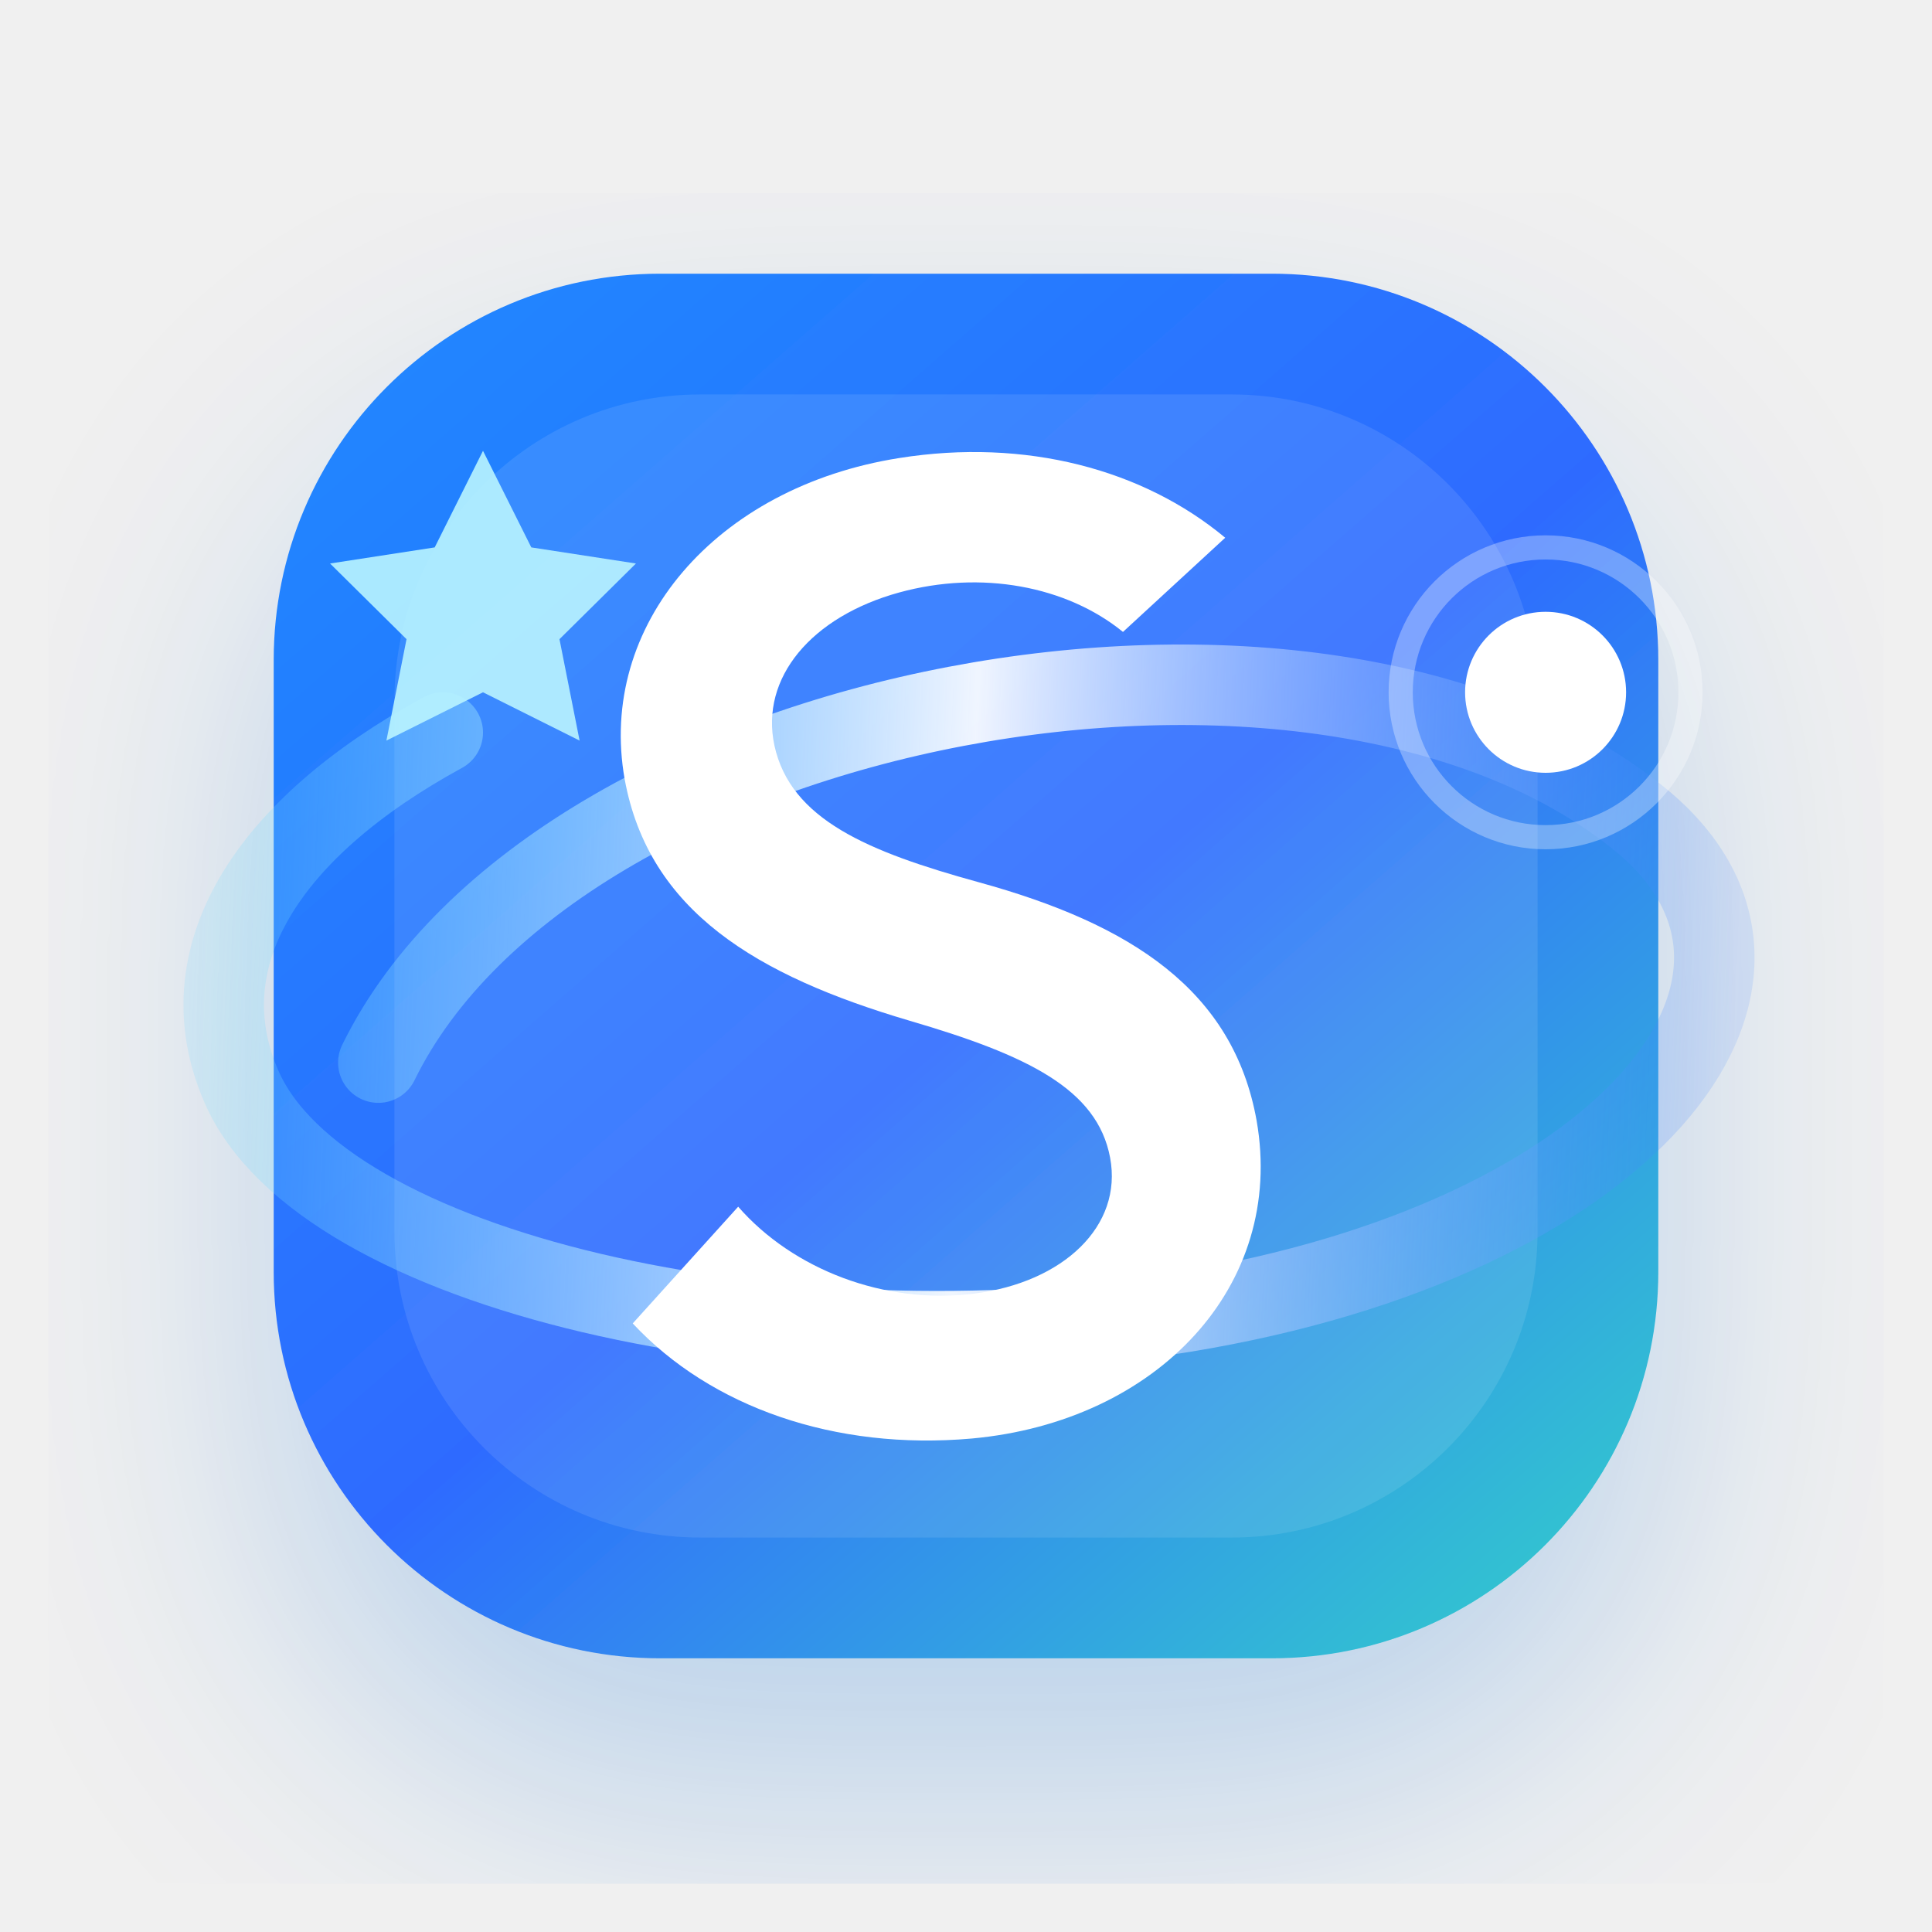
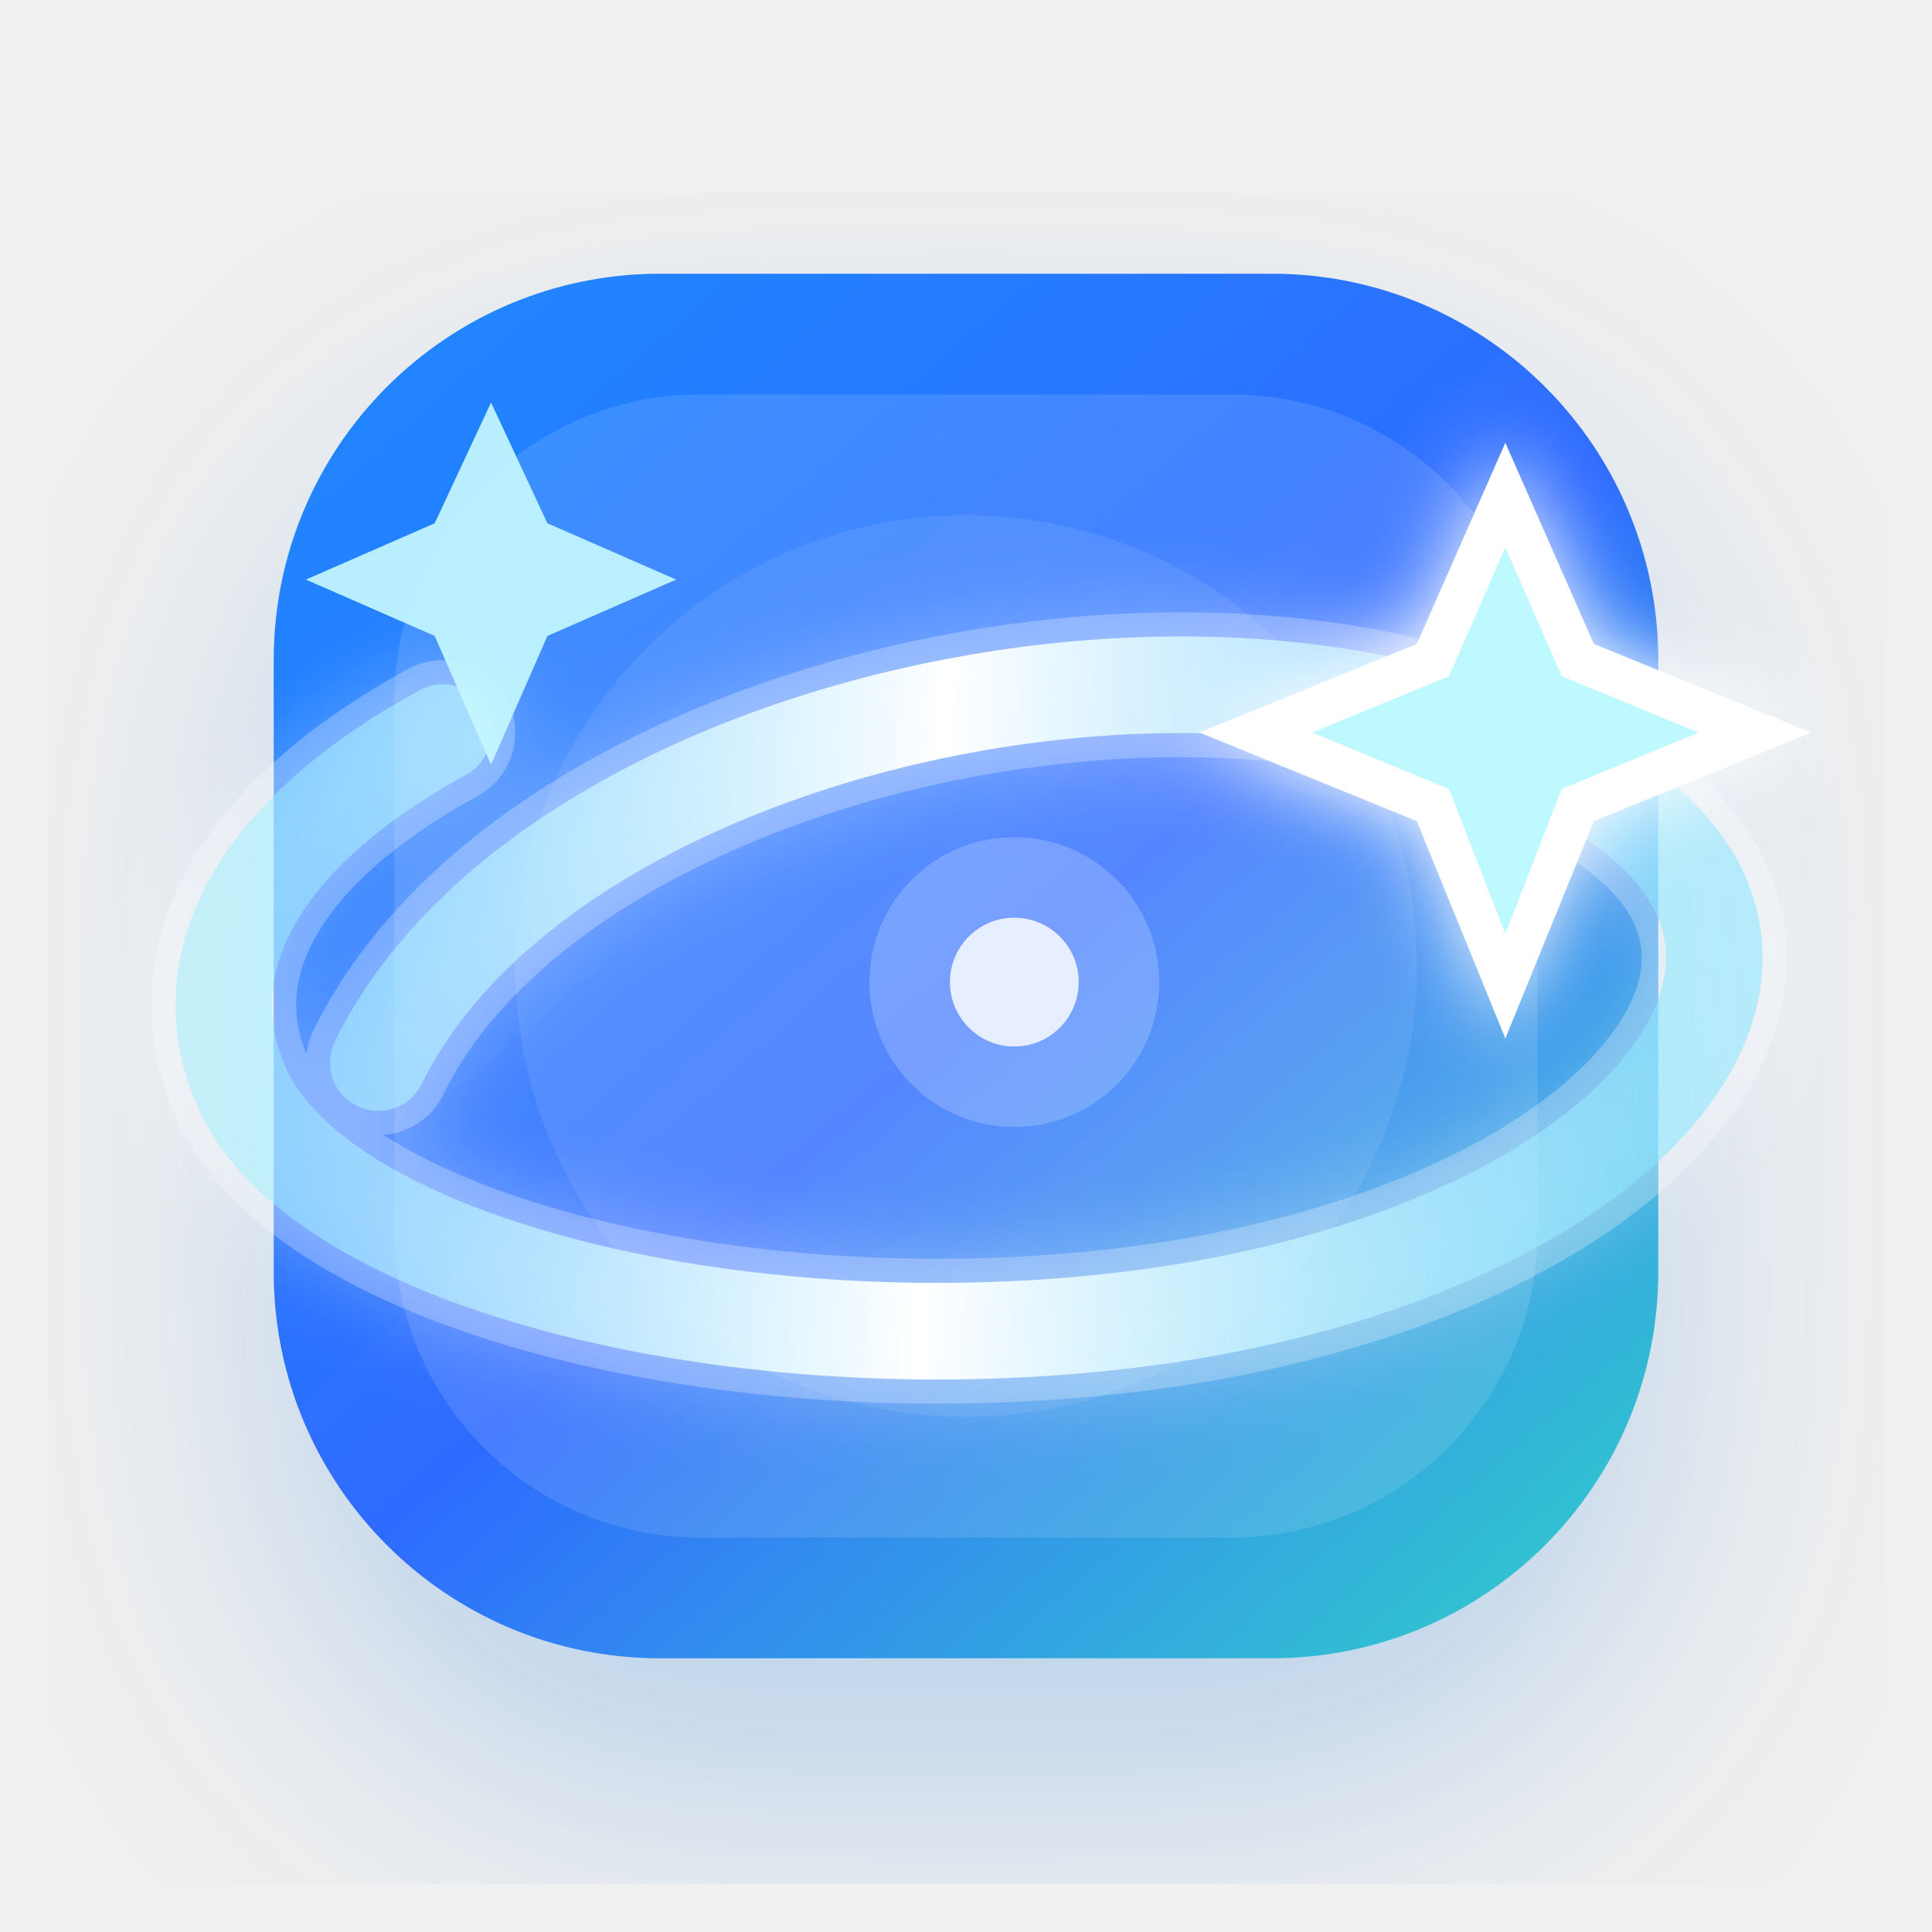
<svg xmlns="http://www.w3.org/2000/svg" width="240" height="240" viewBox="0 0 240 240" fill="none" role="img" aria-labelledby="title desc">
  <defs>
    <linearGradient id="bg" x1="36" y1="24" x2="204" y2="216" gradientUnits="userSpaceOnUse">
      <stop stop-color="#1D8BFF" />
      <stop offset="0.52" stop-color="#2F6BFF" />
      <stop offset="1" stop-color="#32D7C6" />
    </linearGradient>
    <linearGradient id="orbit" x1="24" y1="116" x2="216" y2="124" gradientUnits="userSpaceOnUse">
-       <stop stop-color="#64D7FF" stop-opacity="0.16" />
-       <stop offset="0.5" stop-color="#FFFFFF" stop-opacity="0.92" />
-       <stop offset="1" stop-color="#2D78FF" stop-opacity="0.12" />
+       <stop stop-color="#8DEEFF" stop-opacity="0.42" />
+       <stop offset="0.48" stop-color="#FFFFFF" />
+       <stop offset="1" stop-color="#7CE4FF" stop-opacity="0.5" />
    </linearGradient>
    <filter id="shadow" x="6" y="6" width="228" height="228" filterUnits="userSpaceOnUse" color-interpolation-filters="sRGB">
      <feDropShadow dx="0" dy="18" stdDeviation="18" flood-color="#1769D7" flood-opacity="0.22" />
    </filter>
+     <filter id="glow" x="-20" y="-20" width="280" height="280" filterUnits="userSpaceOnUse" color-interpolation-filters="sRGB">
+       <feGaussianBlur stdDeviation="5" result="blur" />
+       <feMerge>
+         <feMergeNode in="blur" />
+         <feMergeNode in="SourceGraphic" />
+       </feMerge>
+     </filter>
  </defs>
  <rect x="34" y="34" width="172" height="172" rx="48" fill="url(#bg)" filter="url(#shadow)" />
-   <rect x="49" y="49" width="142" height="142" rx="38" fill="white" fill-opacity="0.1" />
-   <path d="M47 132C69 87 164 69 204 102C228 122 202 154 147 163C97 171 40 158 30 135C23 119 33 103 55 91" stroke="url(#orbit)" stroke-width="10" stroke-linecap="round" />
-   <circle cx="192" cy="86" r="10" fill="#FFFFFF" />
-   <circle cx="192" cy="86" r="18" stroke="#FFFFFF" stroke-opacity="0.32" stroke-width="3" />
-   <path d="M139.5 78.5C132.5 72.8 121.9 70.8 111.7 73.6C100.8 76.6 94.4 84.2 96.2 92.6C98.2 101.8 107.8 105.8 121.6 109.6C140.5 114.8 153.2 123 156.1 139.2C159.7 159.7 143.8 176.6 120.7 178.7C103.7 180.2 88.3 174.8 78.6 164.4L91.7 149.9C98.5 157.7 109.9 162.1 121 160.7C132.1 159.3 139.5 152.3 137.9 143.8C136.3 135.3 127.7 131.1 113 126.8C94 121.2 80.6 113.2 77.6 96.8C74.2 77.7 88.9 60.5 111.7 56.9C127.4 54.4 142 58.3 152.2 66.8L139.5 78.5Z" fill="#FFFFFF" />
-   <path d="M60 56L66 68L79 70L69.5 79.4L72 92L60 86L48 92L50.5 79.4L41 70L54 68L60 56Z" fill="#B9F4FF" fill-opacity="0.9" />
+   <rect x="49" y="49" width="142" height="142" rx="38" fill="white" fill-opacity="0.12" />
+   <circle cx="120" cy="120" r="56" fill="#FFFFFF" fill-opacity="0.08" />
+   <path d="M47 132C69 87 164 69 204 102C228 122 202 154 147 163C97 171 40 158 30 135C23 119 33 103 55 91" stroke="#FFFFFF" stroke-opacity="0.26" stroke-width="18" stroke-linecap="round" filter="url(#glow)" />
+   <path d="M47 132C69 87 164 69 204 102C228 122 202 154 147 163C97 171 40 158 30 135C23 119 33 103 55 91" stroke="url(#orbit)" stroke-width="12" stroke-linecap="round" />
+   <path d="M187 55L198 80L225 91L198 102L187 129L176 102L149 91L176 80L187 55Z" fill="#FFFFFF" filter="url(#glow)" />
+   <path d="M187 68L194 84L211 91L194 98L187 116L180 98L163 91L180 84L187 68Z" fill="#BDF9FF" />
+   <circle cx="126" cy="122" r="18" fill="#FFFFFF" fill-opacity="0.2" />
+   <circle cx="126" cy="122" r="8" fill="#FFFFFF" fill-opacity="0.82" />
+   <path d="M61 50L68 65L84 72L68 79L61 95L54 79L38 72L54 65L61 50Z" fill="#C5F7FF" fill-opacity="0.92" />
</svg>
